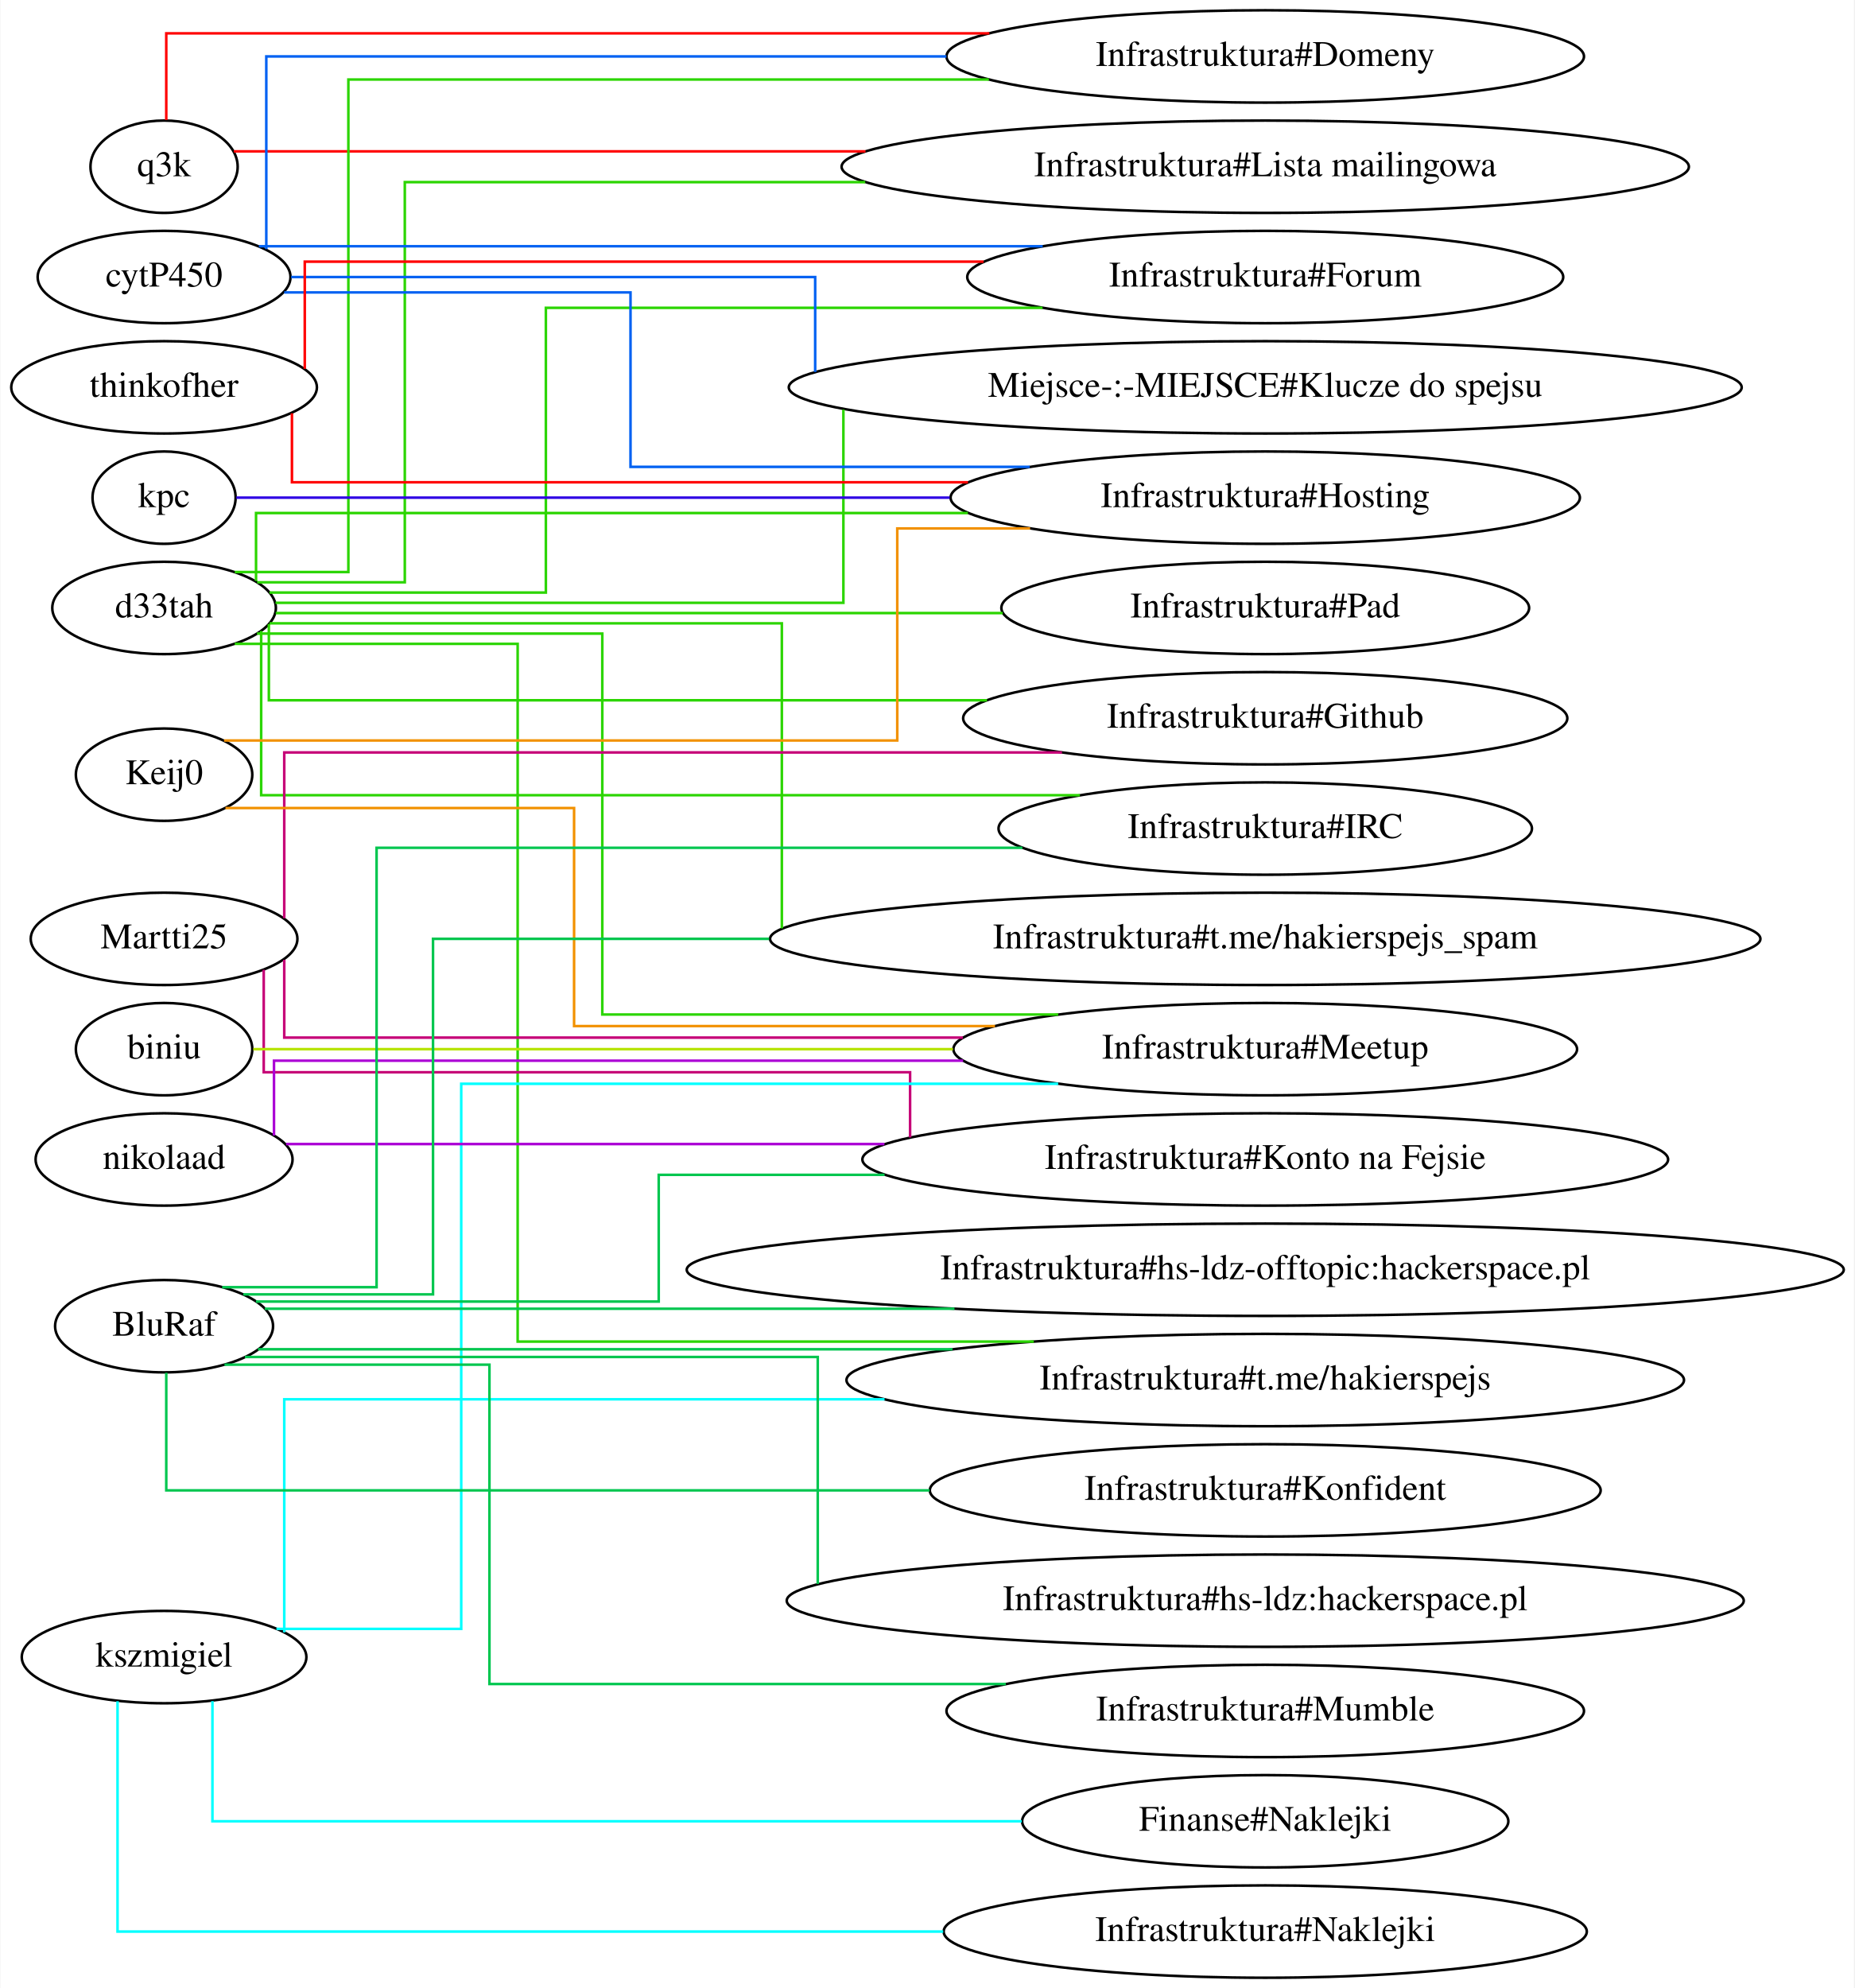
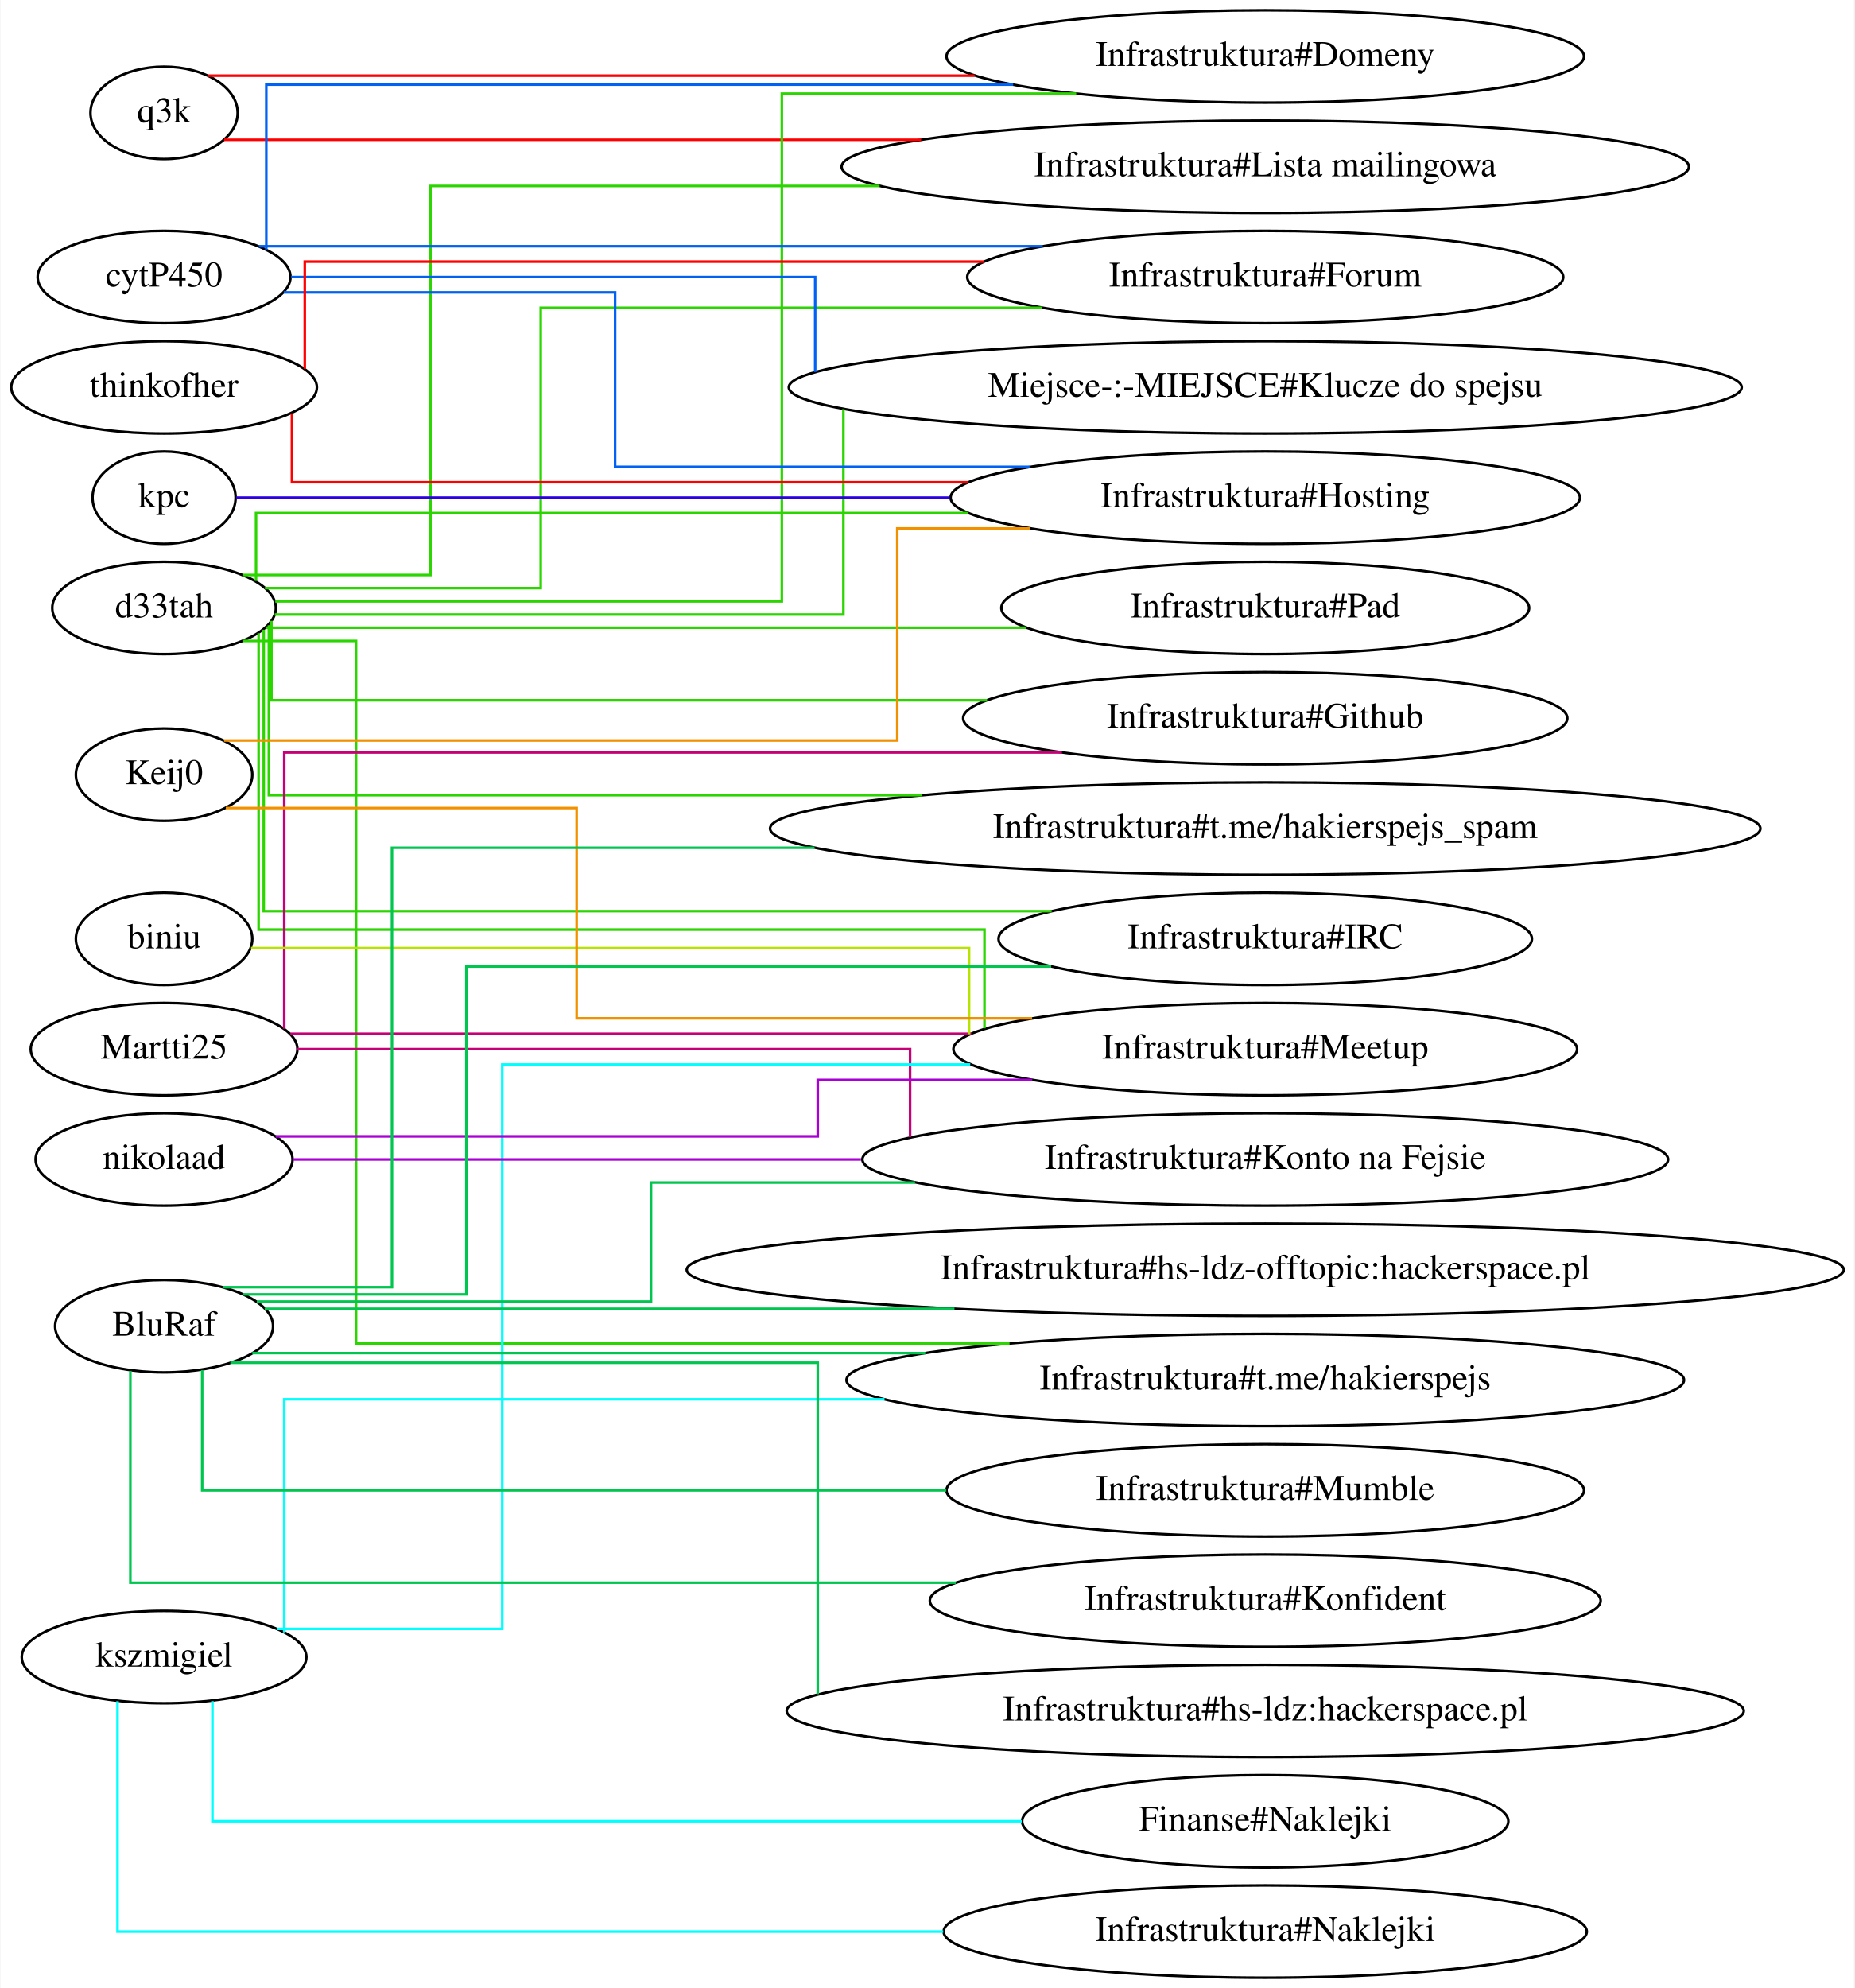
<svg xmlns="http://www.w3.org/2000/svg" width="723pt" height="775pt" viewBox="0.00 0.00 722.65 775.00">
  <g id="graph0" class="graph" transform="scale(1 1) rotate(0) translate(4 771)">
    <polygon fill="#ffffff" stroke="transparent" points="-4,4 -4,-771 718.649,-771 718.649,4 -4,4" />
    <g id="node1" class="node">
-       <ellipse fill="none" stroke="#000000" cx="59.795" cy="-706" rx="28.695" ry="18" />
-       <text text-anchor="middle" x="59.795" y="-702.3" font-family="Times,serif" font-size="14.00" fill="#000000">q3k</text>
+       <ellipse fill="none" stroke="#000000" cx="59.795" cy="-727" rx="28.695" ry="18" />
+       <text text-anchor="middle" x="59.795" y="-723.3" font-family="Times,serif" font-size="14.00" fill="#000000">q3k</text>
    </g>
    <g id="node2" class="node">
      <ellipse fill="none" stroke="#000000" cx="489.119" cy="-706" rx="165.171" ry="18" />
      <text text-anchor="middle" x="489.119" y="-702.3" font-family="Times,serif" font-size="14.00" fill="#000000">Infrastruktura#Lista mailingowa</text>
    </g>
    <g id="edge1" class="edge">
-       <path fill="none" stroke="#ff0000" d="M86.977,-712C135.915,-712 242.234,-712 333.265,-712" />
+       <path fill="none" stroke="#ff0000" d="M83.182,-716.5C133.927,-716.5 257.418,-716.5 354.969,-716.5" />
    </g>
    <g id="node3" class="node">
      <ellipse fill="none" stroke="#000000" cx="489.119" cy="-749" rx="124.278" ry="18" />
      <text text-anchor="middle" x="489.119" y="-745.3" font-family="Times,serif" font-size="14.00" fill="#000000">Infrastruktura#Domeny</text>
    </g>
    <g id="edge2" class="edge">
-       <path fill="none" stroke="#ff0000" d="M60.649,-724.187C60.649,-739.182 60.649,-758 60.649,-758 60.649,-758 254.63,-758 381.551,-758" />
+       <path fill="none" stroke="#ff0000" d="M76.89,-741.5C126.172,-741.5 271.648,-741.5 375.806,-741.5" />
    </g>
    <g id="node4" class="node">
      <ellipse fill="none" stroke="#000000" cx="59.795" cy="-534" rx="43.592" ry="18" />
      <text text-anchor="middle" x="59.795" y="-530.3" font-family="Times,serif" font-size="14.00" fill="#000000">d33tah</text>
    </g>
-     <g id="edge10" class="edge">
-       <path fill="none" stroke="#2bd500" d="M96.081,-544C122.492,-544 153.649,-544 153.649,-544 153.649,-544 153.649,-700 153.649,-700 153.649,-700 245.564,-700 333.17,-700" />
+     <g id="edge12" class="edge">
+       <path fill="none" stroke="#2bd500" d="M90.393,-546.857C121.027,-546.857 163.649,-546.857 163.649,-546.857 163.649,-546.857 163.649,-698.5 163.649,-698.5 163.649,-698.5 253.491,-698.5 338.769,-698.5" />
+     </g>
+     <g id="edge13" class="edge">
+       <path fill="none" stroke="#2bd500" d="M103.133,-536.571C172.476,-536.571 300.649,-536.571 300.649,-536.571 300.649,-536.571 300.649,-734.5 300.649,-734.5 300.649,-734.5 362.582,-734.5 415.442,-734.5" />
+     </g>
+     <g id="node5" class="node">
+       <ellipse fill="none" stroke="#000000" cx="489.119" cy="-233" rx="163.271" ry="18" />
+       <text text-anchor="middle" x="489.119" y="-229.3" font-family="Times,serif" font-size="14.00" fill="#000000">Infrastruktura#t.me/hakierspejs</text>
+     </g>
+     <g id="edge3" class="edge">
+       <path fill="none" stroke="#2bd500" d="M90.673,-521.143C111.293,-521.143 134.649,-521.143 134.649,-521.143 134.649,-521.143 134.649,-247.25 134.649,-247.25 134.649,-247.25 284.593,-247.25 389.436,-247.25" />
+     </g>
+     <g id="node6" class="node">
+       <ellipse fill="none" stroke="#000000" cx="489.119" cy="-534" rx="102.882" ry="18" />
+       <text text-anchor="middle" x="489.119" y="-530.3" font-family="Times,serif" font-size="14.00" fill="#000000">Infrastruktura#Pad</text>
    </g>
    <g id="edge4" class="edge">
-       <path fill="none" stroke="#2bd500" d="M87.37,-548C107.633,-548 131.649,-548 131.649,-548 131.649,-548 131.649,-740 131.649,-740 131.649,-740 276.127,-740 381.382,-740" />
-     </g>
-     <g id="node5" class="node">
-       <ellipse fill="none" stroke="#000000" cx="489.119" cy="-448" rx="103.981" ry="18" />
-       <text text-anchor="middle" x="489.119" y="-444.3" font-family="Times,serif" font-size="14.00" fill="#000000">Infrastruktura#IRC</text>
-     </g>
-     <g id="edge3" class="edge">
-       <path fill="none" stroke="#2bd500" d="M97.649,-525.049C97.649,-505.556 97.649,-461 97.649,-461 97.649,-461 303.748,-461 416.861,-461" />
-     </g>
-     <g id="node6" class="node">
-       <ellipse fill="none" stroke="#000000" cx="489.119" cy="-663" rx="116.18" ry="18" />
-       <text text-anchor="middle" x="489.119" y="-659.3" font-family="Times,serif" font-size="14.00" fill="#000000">Infrastruktura#Forum</text>
-     </g>
-     <g id="edge5" class="edge">
-       <path fill="none" stroke="#2bd500" d="M100.864,-540C144.924,-540 208.649,-540 208.649,-540 208.649,-540 208.649,-651 208.649,-651 208.649,-651 319.926,-651 402.298,-651" />
+       <path fill="none" stroke="#2bd500" d="M99.415,-526.286C166.361,-526.286 303.587,-526.286 395.995,-526.286" />
    </g>
    <g id="node7" class="node">
      <ellipse fill="none" stroke="#000000" cx="489.119" cy="-620" rx="185.767" ry="18" />
      <text text-anchor="middle" x="489.119" y="-616.3" font-family="Times,serif" font-size="14.00" fill="#000000">Miejsce-:-MIEJSCE#Klucze do spejsu</text>
    </g>
+     <g id="edge5" class="edge">
+       <path fill="none" stroke="#2bd500" d="M102.938,-531.429C177.987,-531.429 324.649,-531.429 324.649,-531.429 324.649,-531.429 324.649,-589.339 324.649,-611.507" />
+     </g>
+     <g id="node8" class="node">
+       <ellipse fill="none" stroke="#000000" cx="489.119" cy="-491" rx="117.779" ry="18" />
+       <text text-anchor="middle" x="489.119" y="-487.3" font-family="Times,serif" font-size="14.00" fill="#000000">Infrastruktura#Github</text>
+     </g>
    <g id="edge6" class="edge">
-       <path fill="none" stroke="#2bd500" d="M103.234,-536C178.372,-536 324.649,-536 324.649,-536 324.649,-536 324.649,-589.865 324.649,-611.327" />
-     </g>
-     <g id="node8" class="node">
-       <ellipse fill="none" stroke="#000000" cx="489.119" cy="-233" rx="163.271" ry="18" />
-       <text text-anchor="middle" x="489.119" y="-229.3" font-family="Times,serif" font-size="14.00" fill="#000000">Infrastruktura#t.me/hakierspejs</text>
+       <path fill="none" stroke="#2bd500" d="M101.649,-528.994C101.649,-519.102 101.649,-498 101.649,-498 101.649,-498 266.045,-498 380.672,-498" />
+     </g>
+     <g id="node9" class="node">
+       <ellipse fill="none" stroke="#000000" cx="489.119" cy="-577" rx="122.678" ry="18" />
+       <text text-anchor="middle" x="489.119" y="-573.3" font-family="Times,serif" font-size="14.00" fill="#000000">Infrastruktura#Hosting</text>
    </g>
    <g id="edge7" class="edge">
-       <path fill="none" stroke="#2bd500" d="M87.36,-520C127.59,-520 197.649,-520 197.649,-520 197.649,-520 197.649,-248 197.649,-248 197.649,-248 313.291,-248 398.892,-248" />
-     </g>
-     <g id="node9" class="node">
-       <ellipse fill="none" stroke="#000000" cx="489.119" cy="-534" rx="102.882" ry="18" />
-       <text text-anchor="middle" x="489.119" y="-530.3" font-family="Times,serif" font-size="14.00" fill="#000000">Infrastruktura#Pad</text>
+       <path fill="none" stroke="#2bd500" d="M95.649,-544.504C95.649,-555.443 95.649,-571 95.649,-571 95.649,-571 257.13,-571 373.193,-571" />
+     </g>
+     <g id="node10" class="node">
+       <ellipse fill="none" stroke="#000000" cx="489.119" cy="-663" rx="116.18" ry="18" />
+       <text text-anchor="middle" x="489.119" y="-659.3" font-family="Times,serif" font-size="14.00" fill="#000000">Infrastruktura#Forum</text>
    </g>
    <g id="edge8" class="edge">
-       <path fill="none" stroke="#2bd500" d="M103.323,-532C169.302,-532 296.487,-532 386.772,-532" />
-     </g>
-     <g id="node10" class="node">
+       <path fill="none" stroke="#2bd500" d="M99.149,-541.714C142.649,-541.714 206.649,-541.714 206.649,-541.714 206.649,-541.714 206.649,-651 206.649,-651 206.649,-651 319.068,-651 402.064,-651" />
+     </g>
+     <g id="node11" class="node">
      <ellipse fill="none" stroke="#000000" cx="489.119" cy="-362" rx="121.578" ry="18" />
      <text text-anchor="middle" x="489.119" y="-358.3" font-family="Times,serif" font-size="14.00" fill="#000000">Infrastruktura#Meetup</text>
    </g>
    <g id="edge9" class="edge">
-       <path fill="none" stroke="#2bd500" d="M96.029,-524C146.181,-524 230.649,-524 230.649,-524 230.649,-524 230.649,-375.5 230.649,-375.5 230.649,-375.5 332.563,-375.5 408.401,-375.5" />
-     </g>
-     <g id="node11" class="node">
-       <ellipse fill="none" stroke="#000000" cx="489.119" cy="-491" rx="117.779" ry="18" />
-       <text text-anchor="middle" x="489.119" y="-487.3" font-family="Times,serif" font-size="14.00" fill="#000000">Infrastruktura#Github</text>
+       <path fill="none" stroke="#2bd500" d="M96.649,-524.16C96.649,-494.598 96.649,-408.6 96.649,-408.6 96.649,-408.6 379.649,-408.6 379.649,-408.6 379.649,-408.6 379.649,-383.468 379.649,-370.117" />
+     </g>
+     <g id="node12" class="node">
+       <ellipse fill="none" stroke="#000000" cx="489.119" cy="-448" rx="193.066" ry="18" />
+       <text text-anchor="middle" x="489.119" y="-444.3" font-family="Times,serif" font-size="14.00" fill="#000000">Infrastruktura#t.me/hakierspejs_spam</text>
+     </g>
+     <g id="edge10" class="edge">
+       <path fill="none" stroke="#2bd500" d="M100.649,-527.263C100.649,-509.191 100.649,-461 100.649,-461 100.649,-461 243.06,-461 355.43,-461" />
+     </g>
+     <g id="node13" class="node">
+       <ellipse fill="none" stroke="#000000" cx="489.119" cy="-405" rx="103.981" ry="18" />
+       <text text-anchor="middle" x="489.119" y="-401.3" font-family="Times,serif" font-size="14.00" fill="#000000">Infrastruktura#IRC</text>
    </g>
    <g id="edge11" class="edge">
-       <path fill="none" stroke="#2bd500" d="M100.649,-527.729C100.649,-517.415 100.649,-498 100.649,-498 100.649,-498 265.716,-498 380.651,-498" />
-     </g>
-     <g id="node12" class="node">
-       <ellipse fill="none" stroke="#000000" cx="489.119" cy="-405" rx="193.066" ry="18" />
-       <text text-anchor="middle" x="489.119" y="-401.3" font-family="Times,serif" font-size="14.00" fill="#000000">Infrastruktura#t.me/hakierspejs_spam</text>
-     </g>
-     <g id="edge12" class="edge">
-       <path fill="none" stroke="#2bd500" d="M100.925,-528C169.716,-528 300.649,-528 300.649,-528 300.649,-528 300.649,-430.435 300.649,-409.092" />
-     </g>
-     <g id="node13" class="node">
-       <ellipse fill="none" stroke="#000000" cx="489.119" cy="-577" rx="122.678" ry="18" />
-       <text text-anchor="middle" x="489.119" y="-573.3" font-family="Times,serif" font-size="14.00" fill="#000000">Infrastruktura#Hosting</text>
-     </g>
-     <g id="edge13" class="edge">
-       <path fill="none" stroke="#2bd500" d="M95.649,-544.504C95.649,-555.443 95.649,-571 95.649,-571 95.649,-571 257.13,-571 373.193,-571" />
+       <path fill="none" stroke="#2bd500" d="M98.649,-525.499C98.649,-498.397 98.649,-415.8 98.649,-415.8 98.649,-415.8 291.156,-415.8 405.833,-415.8" />
    </g>
    <g id="node14" class="node">
      <ellipse fill="none" stroke="#000000" cx="59.795" cy="-663" rx="49.291" ry="18" />
      <text text-anchor="middle" x="59.795" y="-659.3" font-family="Times,serif" font-size="14.00" fill="#000000">cytP450</text>
    </g>
+     <g id="edge17" class="edge">
+       <path fill="none" stroke="#0061f2" d="M99.649,-673.746C99.649,-694.484 99.649,-738 99.649,-738 99.649,-738 275.462,-738 390.84,-738" />
+     </g>
+     <g id="edge15" class="edge">
+       <path fill="none" stroke="#0061f2" d="M109.343,-663C183.219,-663 313.649,-663 313.649,-663 313.649,-663 313.649,-637.794 313.649,-625.979" />
+     </g>
    <g id="edge16" class="edge">
-       <path fill="none" stroke="#0061f2" d="M99.649,-673.892C99.649,-697.033 99.649,-749 99.649,-749 99.649,-749 250.837,-749 364.818,-749" />
-     </g>
-     <g id="edge17" class="edge">
+       <path fill="none" stroke="#0061f2" d="M106.459,-657C158.557,-657 235.649,-657 235.649,-657 235.649,-657 235.649,-589 235.649,-589 235.649,-589 324.714,-589 397.252,-589" />
+     </g>
+     <g id="edge14" class="edge">
      <path fill="none" stroke="#0061f2" d="M96.77,-675C164.196,-675 308.786,-675 402.353,-675" />
    </g>
-     <g id="edge14" class="edge">
-       <path fill="none" stroke="#0061f2" d="M109.343,-663C183.219,-663 313.649,-663 313.649,-663 313.649,-663 313.649,-637.794 313.649,-625.979" />
-     </g>
-     <g id="edge15" class="edge">
-       <path fill="none" stroke="#0061f2" d="M106.627,-657C160.509,-657 241.649,-657 241.649,-657 241.649,-657 241.649,-589 241.649,-589 241.649,-589 326.895,-589 397.322,-589" />
-     </g>
    <g id="node15" class="node">
-       <ellipse fill="none" stroke="#000000" cx="59.795" cy="-405" rx="51.991" ry="18" />
-       <text text-anchor="middle" x="59.795" y="-401.3" font-family="Times,serif" font-size="14.00" fill="#000000">Martti25</text>
+       <ellipse fill="none" stroke="#000000" cx="59.795" cy="-362" rx="51.991" ry="18" />
+       <text text-anchor="middle" x="59.795" y="-358.3" font-family="Times,serif" font-size="14.00" fill="#000000">Martti25</text>
+     </g>
+     <g id="edge20" class="edge">
+       <path fill="none" stroke="#c60077" d="M106.649,-369.95C106.649,-396.083 106.649,-477.667 106.649,-477.667 106.649,-477.667 297.844,-477.667 409.871,-477.667" />
    </g>
    <g id="edge19" class="edge">
-       <path fill="none" stroke="#c60077" d="M106.649,-396.835C106.649,-385.534 106.649,-366.5 106.649,-366.5 106.649,-366.5 258.866,-366.5 371.245,-366.5" />
-     </g>
-     <g id="edge18" class="edge">
-       <path fill="none" stroke="#c60077" d="M106.649,-413.054C106.649,-431.974 106.649,-477.667 106.649,-477.667 106.649,-477.667 297.844,-477.667 409.871,-477.667" />
+       <path fill="none" stroke="#c60077" d="M109.044,-368C173.358,-368 287.935,-368 374.526,-368" />
    </g>
    <g id="node16" class="node">
      <ellipse fill="none" stroke="#000000" cx="489.119" cy="-319" rx="157.072" ry="18" />
      <text text-anchor="middle" x="489.119" y="-315.3" font-family="Times,serif" font-size="14.00" fill="#000000">Infrastruktura#Konto na Fejsie</text>
    </g>
-     <g id="edge20" class="edge">
-       <path fill="none" stroke="#c60077" d="M98.649,-392.94C98.649,-377.578 98.649,-353 98.649,-353 98.649,-353 350.649,-353 350.649,-353 350.649,-353 350.649,-337.652 350.649,-327.58" />
+     <g id="edge18" class="edge">
+       <path fill="none" stroke="#c60077" d="M111.794,-362C195.454,-362 350.649,-362 350.649,-362 350.649,-362 350.649,-340.266 350.649,-327.702" />
    </g>
    <g id="node17" class="node">
-       <ellipse fill="none" stroke="#000000" cx="59.795" cy="-362" rx="34.394" ry="18" />
-       <text text-anchor="middle" x="59.795" y="-358.3" font-family="Times,serif" font-size="14.00" fill="#000000">biniu</text>
+       <ellipse fill="none" stroke="#000000" cx="59.795" cy="-405" rx="34.394" ry="18" />
+       <text text-anchor="middle" x="59.795" y="-401.3" font-family="Times,serif" font-size="14.00" fill="#000000">biniu</text>
    </g>
    <g id="edge21" class="edge">
-       <path fill="none" stroke="#b6e400" d="M94.564,-362C153.254,-362 274.638,-362 367.364,-362" />
+       <path fill="none" stroke="#b6e400" d="M93.681,-401.4C174.837,-401.4 373.649,-401.4 373.649,-401.4 373.649,-401.4 373.649,-378.773 373.649,-367.814" />
    </g>
    <g id="node18" class="node">
      <ellipse fill="none" stroke="#000000" cx="59.795" cy="-125" rx="55.491" ry="18" />
      <text text-anchor="middle" x="59.795" y="-121.3" font-family="Times,serif" font-size="14.00" fill="#000000">kszmigiel</text>
    </g>
-     <g id="edge22" class="edge">
+     <g id="edge24" class="edge">
      <path fill="none" stroke="#00ffff" d="M106.649,-134.636C106.649,-159.791 106.649,-225.5 106.649,-225.5 106.649,-225.5 233.189,-225.5 340.699,-225.5" />
    </g>
-     <g id="edge24" class="edge">
-       <path fill="none" stroke="#00ffff" d="M103.594,-136C136.402,-136 175.649,-136 175.649,-136 175.649,-136 175.649,-348.5 175.649,-348.5 175.649,-348.5 315.514,-348.5 408.393,-348.5" />
+     <g id="edge23" class="edge">
+       <path fill="none" stroke="#00ffff" d="M103.7,-136C142.057,-136 191.649,-136 191.649,-136 191.649,-136 191.649,-356 191.649,-356 191.649,-356 290.402,-356 374.11,-356" />
    </g>
    <g id="node19" class="node">
      <ellipse fill="none" stroke="#000000" cx="489.119" cy="-61" rx="94.783" ry="18" />
      <text text-anchor="middle" x="489.119" y="-57.3" font-family="Times,serif" font-size="14.00" fill="#000000">Finanse#Naklejki</text>
    </g>
-     <g id="edge23" class="edge">
+     <g id="edge22" class="edge">
      <path fill="none" stroke="#00ffff" d="M78.649,-107.849C78.649,-88.892 78.649,-61 78.649,-61 78.649,-61 272.936,-61 394.176,-61" />
    </g>
    <g id="node20" class="node">
      <ellipse fill="none" stroke="#000000" cx="489.119" cy="-18" rx="125.378" ry="18" />
      <text text-anchor="middle" x="489.119" y="-14.3" font-family="Times,serif" font-size="14.00" fill="#000000">Infrastruktura#Naklejki</text>
    </g>
    <g id="edge25" class="edge">
      <path fill="none" stroke="#00ffff" d="M41.649,-107.809C41.649,-77.562 41.649,-18 41.649,-18 41.649,-18 231.217,-18 363.581,-18" />
    </g>
    <g id="node21" class="node">
      <ellipse fill="none" stroke="#000000" cx="59.795" cy="-319" rx="50.091" ry="18" />
      <text text-anchor="middle" x="59.795" y="-315.3" font-family="Times,serif" font-size="14.00" fill="#000000">nikolaad</text>
    </g>
+     <g id="edge27" class="edge">
+       <path fill="none" stroke="#ab00d5" d="M103.316,-328C176.106,-328 314.649,-328 314.649,-328 314.649,-328 314.649,-350 314.649,-350 314.649,-350 355.914,-350 398.307,-350" />
+     </g>
    <g id="edge26" class="edge">
-       <path fill="none" stroke="#ab00d5" d="M102.649,-328.32C102.649,-339.714 102.649,-357.5 102.649,-357.5 102.649,-357.5 257.651,-357.5 371.329,-357.5" />
-     </g>
-     <g id="edge27" class="edge">
-       <path fill="none" stroke="#ab00d5" d="M107.38,-325C163.379,-325 259.078,-325 340.644,-325" />
+       <path fill="none" stroke="#ab00d5" d="M109.884,-319C164.076,-319 253.241,-319 331.5,-319" />
    </g>
    <g id="node22" class="node">
      <ellipse fill="none" stroke="#000000" cx="59.795" cy="-469" rx="34.394" ry="18" />
      <text text-anchor="middle" x="59.795" y="-465.3" font-family="Times,serif" font-size="14.00" fill="#000000">Keij0</text>
    </g>
    <g id="edge29" class="edge">
-       <path fill="none" stroke="#f29100" d="M83.727,-456C128.321,-456 219.649,-456 219.649,-456 219.649,-456 219.649,-371 219.649,-371 219.649,-371 308.199,-371 383.777,-371" />
+       <path fill="none" stroke="#f29100" d="M83.187,-482.333C151.458,-482.333 345.649,-482.333 345.649,-482.333 345.649,-482.333 345.649,-565 345.649,-565 345.649,-565 369.327,-565 397.445,-565" />
    </g>
    <g id="edge28" class="edge">
-       <path fill="none" stroke="#f29100" d="M83.187,-482.333C151.458,-482.333 345.649,-482.333 345.649,-482.333 345.649,-482.333 345.649,-565 345.649,-565 345.649,-565 369.327,-565 397.445,-565" />
+       <path fill="none" stroke="#f29100" d="M83.876,-456C128.749,-456 220.649,-456 220.649,-456 220.649,-456 220.649,-374 220.649,-374 220.649,-374 320.342,-374 398.228,-374" />
    </g>
    <g id="node23" class="node">
      <ellipse fill="none" stroke="#000000" cx="59.795" cy="-254" rx="42.494" ry="18" />
      <text text-anchor="middle" x="59.795" y="-250.3" font-family="Times,serif" font-size="14.00" fill="#000000">BluRaf</text>
    </g>
-     <g id="edge31" class="edge">
-       <path fill="none" stroke="#00c64f" d="M82.435,-269.2C106.967,-269.2 142.649,-269.2 142.649,-269.2 142.649,-269.2 142.649,-440.5 142.649,-440.5 142.649,-440.5 291.861,-440.5 394.445,-440.5" />
+     <g id="edge32" class="edge">
+       <path fill="none" stroke="#00c64f" d="M94.202,-243.5C150.513,-243.5 265.228,-243.5 356.578,-243.5" />
    </g>
    <g id="edge34" class="edge">
-       <path fill="none" stroke="#00c64f" d="M96.399,-245C155.712,-245 275.428,-245 367.173,-245" />
-     </g>
-     <g id="edge37" class="edge">
-       <path fill="none" stroke="#00c64f" d="M90.687,-266.4C121.617,-266.4 164.649,-266.4 164.649,-266.4 164.649,-266.4 164.649,-405 164.649,-405 164.649,-405 226.202,-405 295.688,-405" />
+       <path fill="none" stroke="#00c64f" d="M82.677,-269.2C109.004,-269.2 148.649,-269.2 148.649,-269.2 148.649,-269.2 148.649,-440.5 148.649,-440.5 148.649,-440.5 230.149,-440.5 313.399,-440.5" />
    </g>
    <g id="edge36" class="edge">
-       <path fill="none" stroke="#00c64f" d="M95.617,-263.6C151.389,-263.6 252.649,-263.6 252.649,-263.6 252.649,-263.6 252.649,-313 252.649,-313 252.649,-313 293.192,-313 340.702,-313" />
+       <path fill="none" stroke="#00c64f" d="M90.452,-266.4C125.372,-266.4 177.649,-266.4 177.649,-266.4 177.649,-266.4 177.649,-394.2 177.649,-394.2 177.649,-394.2 313.39,-394.2 405.651,-394.2" />
+     </g>
+     <g id="edge33" class="edge">
+       <path fill="none" stroke="#00c64f" d="M95.952,-263.6C151.036,-263.6 249.649,-263.6 249.649,-263.6 249.649,-263.6 249.649,-310 249.649,-310 249.649,-310 298.818,-310 352.596,-310" />
    </g>
    <g id="node24" class="node">
-       <ellipse fill="none" stroke="#000000" cx="489.119" cy="-104" rx="124.278" ry="18" />
-       <text text-anchor="middle" x="489.119" y="-100.3" font-family="Times,serif" font-size="14.00" fill="#000000">Infrastruktura#Mumble</text>
+       <ellipse fill="none" stroke="#000000" cx="489.119" cy="-104" rx="186.567" ry="18" />
+       <text text-anchor="middle" x="489.119" y="-100.3" font-family="Times,serif" font-size="14.00" fill="#000000">Infrastruktura#hs-ldz:hackerspace.pl</text>
    </g>
    <g id="edge30" class="edge">
-       <path fill="none" stroke="#00c64f" d="M83.358,-239C120.043,-239 186.649,-239 186.649,-239 186.649,-239 186.649,-114.5 186.649,-114.5 186.649,-114.5 300.05,-114.5 387.981,-114.5" />
+       <path fill="none" stroke="#00c64f" d="M85.634,-239.75C150.425,-239.75 314.649,-239.75 314.649,-239.75 314.649,-239.75 314.649,-137.664 314.649,-110.547" />
    </g>
    <g id="node25" class="node">
      <ellipse fill="none" stroke="#000000" cx="489.119" cy="-276" rx="225.56" ry="18" />
      <text text-anchor="middle" x="489.119" y="-272.3" font-family="Times,serif" font-size="14.00" fill="#000000">Infrastruktura#hs-ldz-offtopic:hackerspace.pl</text>
    </g>
-     <g id="edge32" class="edge">
+     <g id="edge31" class="edge">
      <path fill="none" stroke="#00c64f" d="M99.032,-260.8C159.373,-260.8 277.45,-260.8 367.961,-260.8" />
    </g>
    <g id="node26" class="node">
-       <ellipse fill="none" stroke="#000000" cx="489.119" cy="-190" rx="130.777" ry="18" />
-       <text text-anchor="middle" x="489.119" y="-186.3" font-family="Times,serif" font-size="14.00" fill="#000000">Infrastruktura#Konfident</text>
-     </g>
-     <g id="edge33" class="edge">
-       <path fill="none" stroke="#00c64f" d="M60.649,-235.831C60.649,-216.91 60.649,-190 60.649,-190 60.649,-190 232.231,-190 358.236,-190" />
+       <ellipse fill="none" stroke="#000000" cx="489.119" cy="-190" rx="124.278" ry="18" />
+       <text text-anchor="middle" x="489.119" y="-186.3" font-family="Times,serif" font-size="14.00" fill="#000000">Infrastruktura#Mumble</text>
+     </g>
+     <g id="edge35" class="edge">
+       <path fill="none" stroke="#00c64f" d="M74.649,-236.849C74.649,-217.892 74.649,-190 74.649,-190 74.649,-190 242.68,-190 364.765,-190" />
    </g>
    <g id="node27" class="node">
-       <ellipse fill="none" stroke="#000000" cx="489.119" cy="-147" rx="186.567" ry="18" />
-       <text text-anchor="middle" x="489.119" y="-143.3" font-family="Times,serif" font-size="14.00" fill="#000000">Infrastruktura#hs-ldz:hackerspace.pl</text>
-     </g>
-     <g id="edge35" class="edge">
-       <path fill="none" stroke="#00c64f" d="M91.3,-242C159.487,-242 314.649,-242 314.649,-242 314.649,-242 314.649,-174.993 314.649,-153.53" />
+       <ellipse fill="none" stroke="#000000" cx="489.119" cy="-147" rx="130.777" ry="18" />
+       <text text-anchor="middle" x="489.119" y="-143.3" font-family="Times,serif" font-size="14.00" fill="#000000">Infrastruktura#Konfident</text>
+     </g>
+     <g id="edge37" class="edge">
+       <path fill="none" stroke="#00c64f" d="M46.649,-236.581C46.649,-207.931 46.649,-154 46.649,-154 46.649,-154 237.489,-154 368.505,-154" />
    </g>
    <g id="node28" class="node">
      <ellipse fill="none" stroke="#000000" cx="59.795" cy="-577" rx="27.895" ry="18" />
      <text text-anchor="middle" x="59.795" y="-573.3" font-family="Times,serif" font-size="14.00" fill="#000000">kpc</text>
    </g>
    <g id="edge38" class="edge">
      <path fill="none" stroke="#2e00e4" d="M87.964,-577C143.462,-577 269.905,-577 366.11,-577" />
    </g>
    <g id="node29" class="node">
      <ellipse fill="none" stroke="#000000" cx="59.795" cy="-620" rx="59.59" ry="18" />
      <text text-anchor="middle" x="59.795" y="-616.3" font-family="Times,serif" font-size="14.00" fill="#000000">thinkofher</text>
    </g>
    <g id="edge40" class="edge">
+       <path fill="none" stroke="#ff0000" d="M109.649,-609.89C109.649,-598.935 109.649,-583 109.649,-583 109.649,-583 261.609,-583 373.204,-583" />
+     </g>
+     <g id="edge39" class="edge">
      <path fill="none" stroke="#ff0000" d="M114.649,-627.23C114.649,-640.86 114.649,-669 114.649,-669 114.649,-669 268.801,-669 379.296,-669" />
-     </g>
-     <g id="edge39" class="edge">
-       <path fill="none" stroke="#ff0000" d="M109.649,-609.89C109.649,-598.935 109.649,-583 109.649,-583 109.649,-583 261.609,-583 373.204,-583" />
    </g>
  </g>
</svg>
